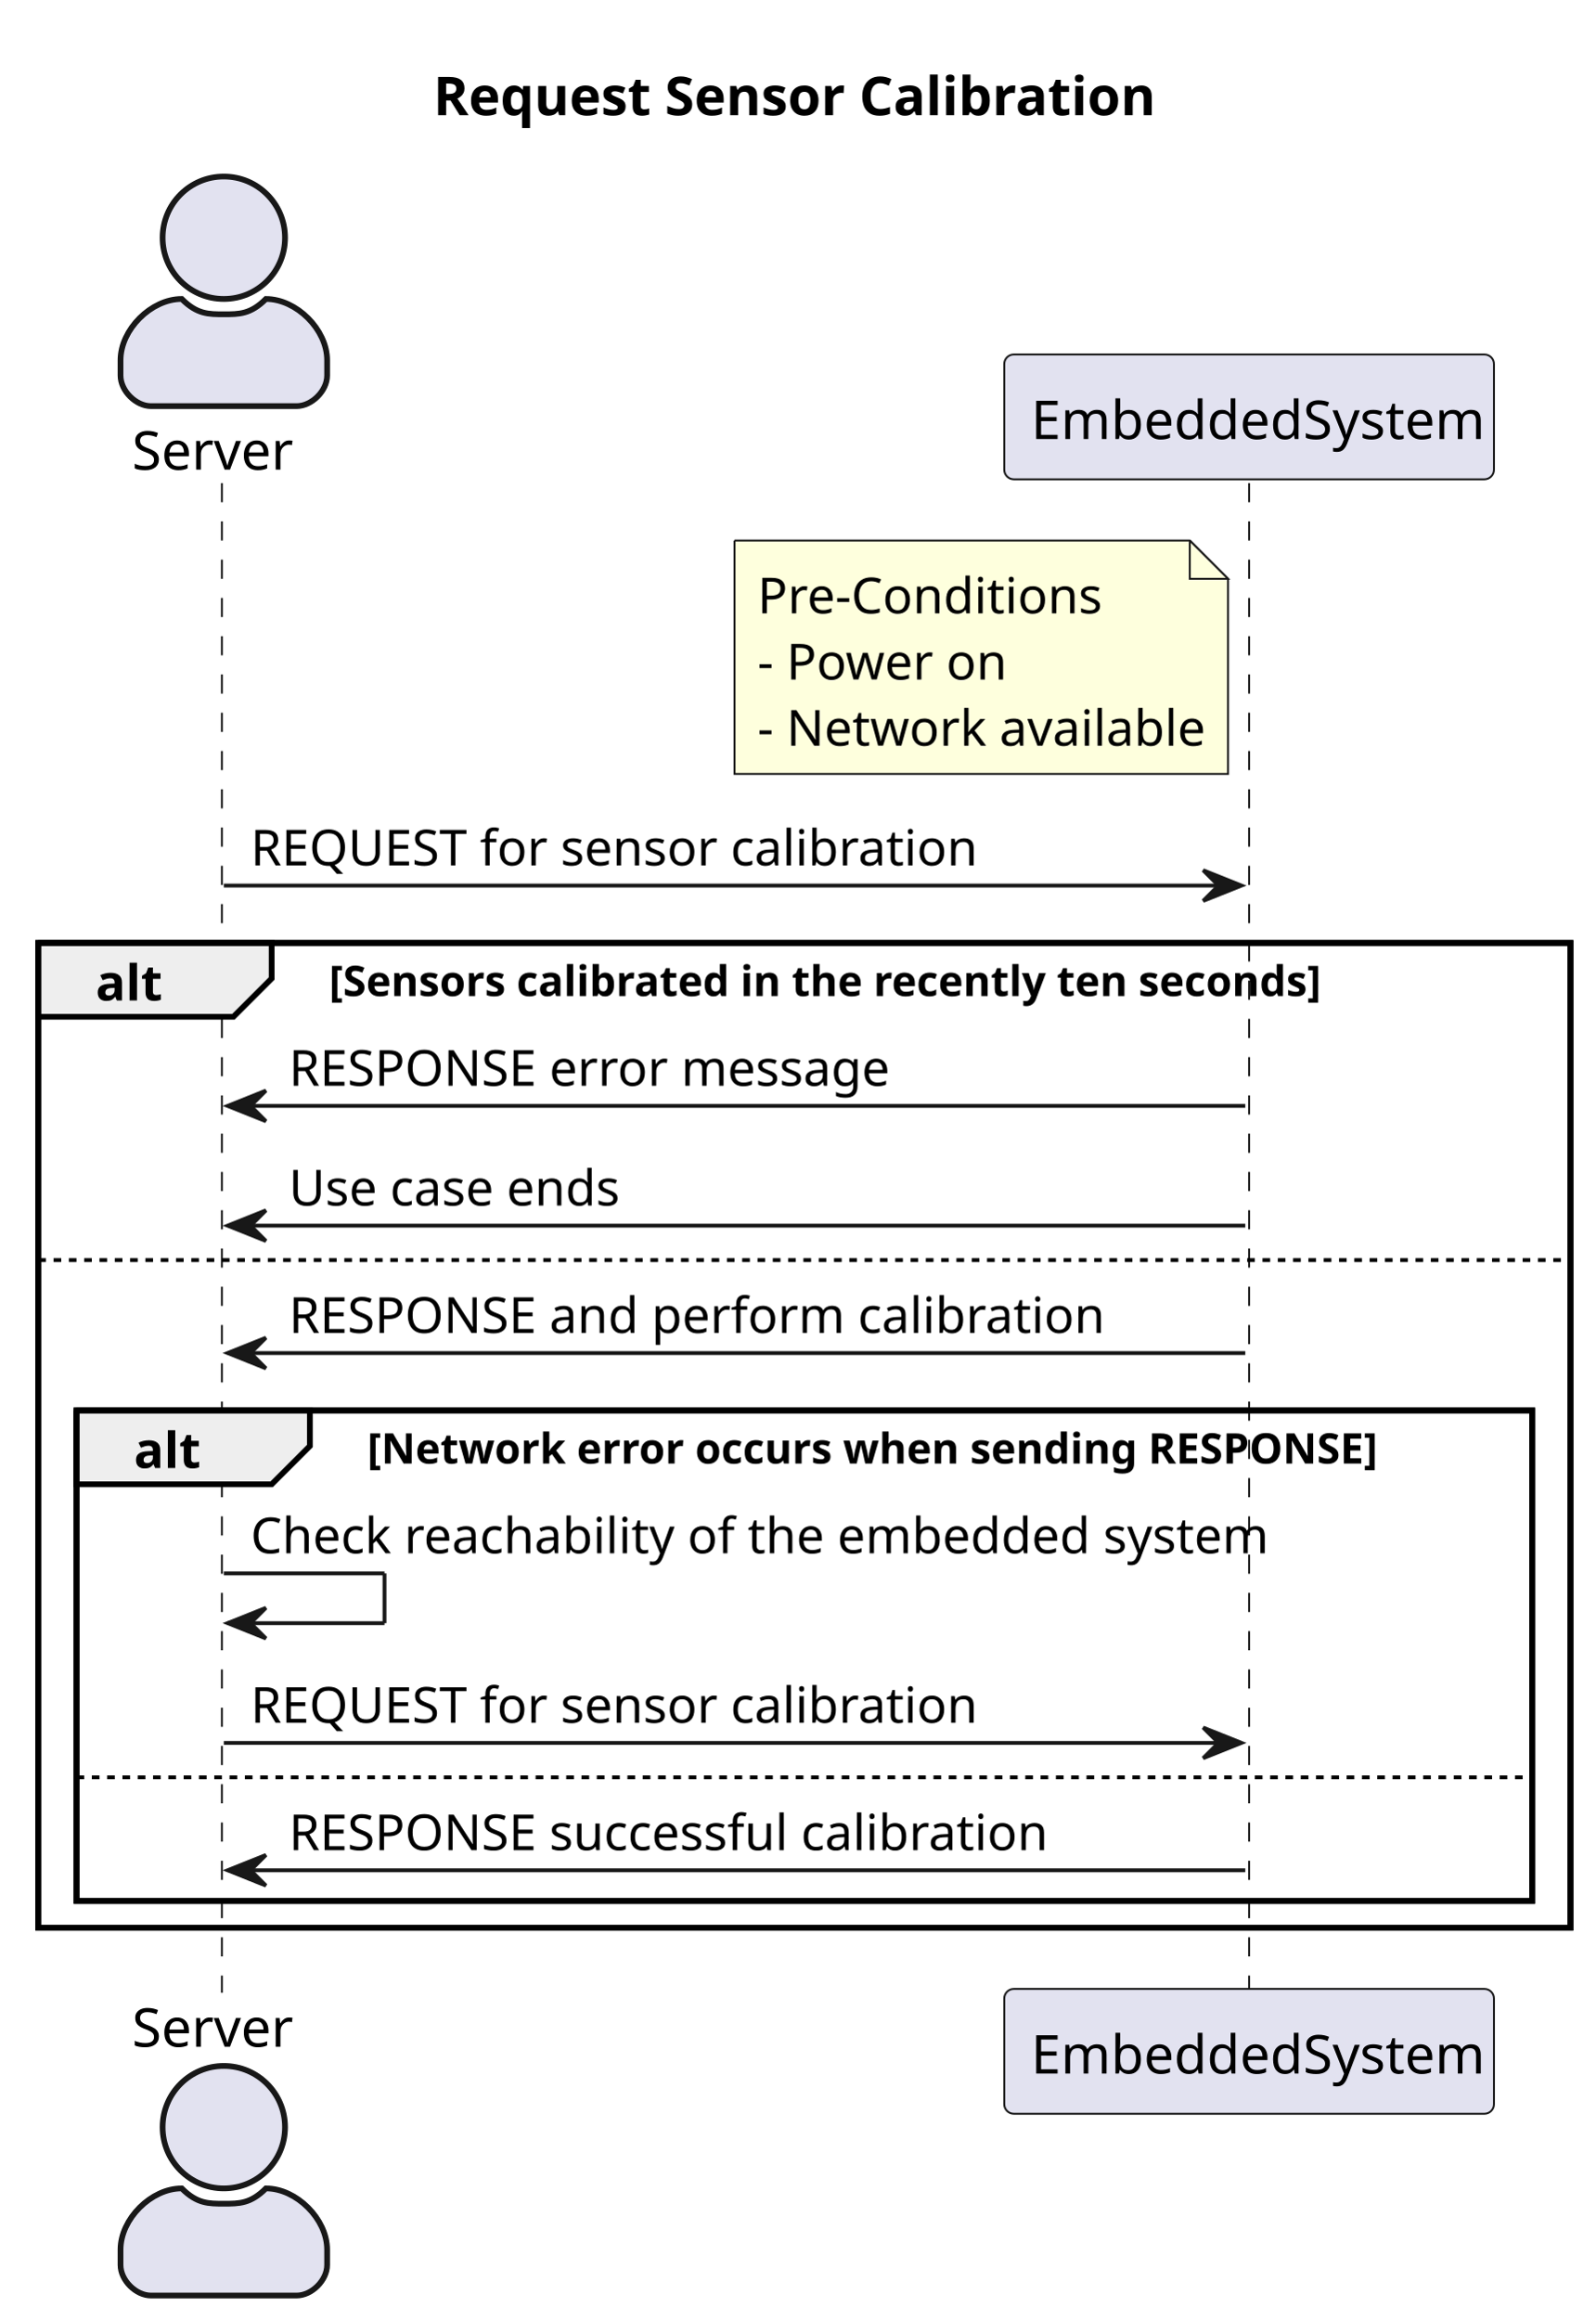
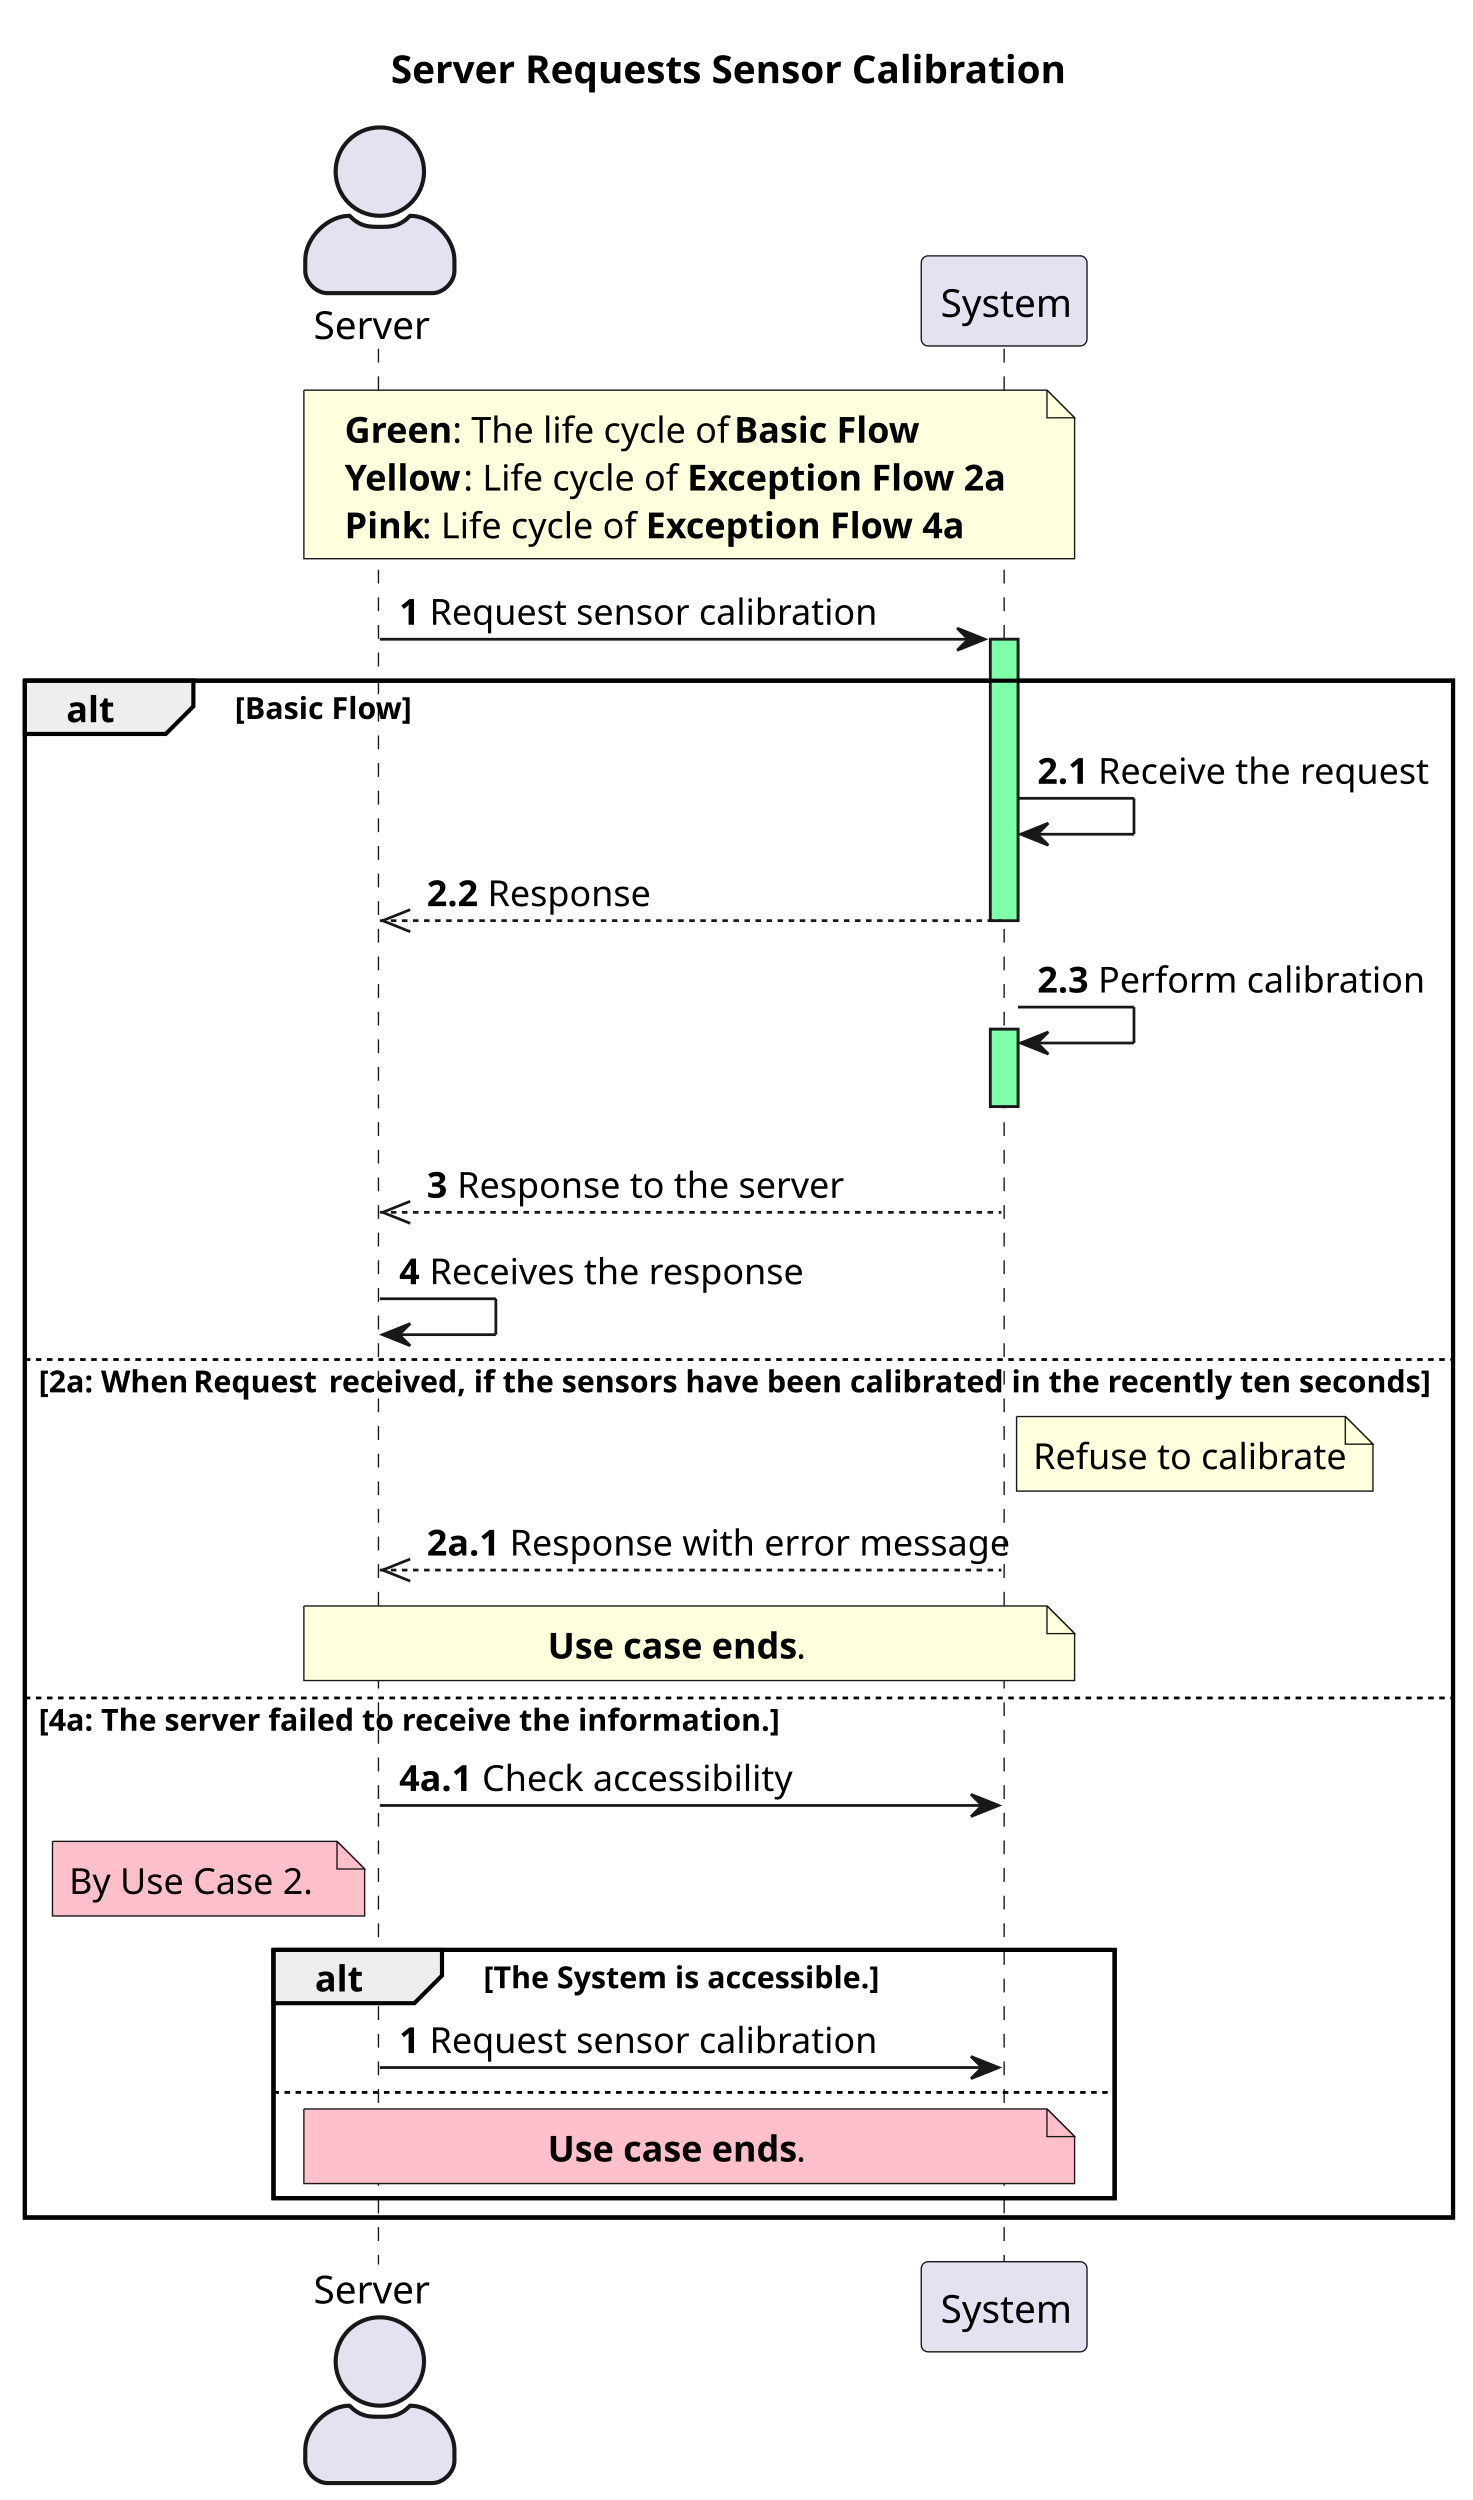
- <svg xmlns="http://www.w3.org/2000/svg" contentStyleType="text/css" height="606px" preserveAspectRatio="none" style="width:417px;height:606px;background:#FFFFFF;" version="1.1" viewBox="0 0 417 606" width="417px" zoomAndPan="magnify">
+ <svg xmlns="http://www.w3.org/2000/svg" contentStyleType="text/css" height="905px" preserveAspectRatio="none" style="width:533px;height:905px;background:#FFFFFF;" version="1.1" viewBox="0 0 533 905" width="533px" zoomAndPan="magnify">
  <defs />
  <g>
-     <text fill="#000000" font-family="sans-serif" font-size="14" font-weight="bold" lengthAdjust="spacing" textLength="193" x="113.25" y="30.107">Request Sensor Calibration</text>
-     <rect fill="none" height="257.328" style="stroke:#000000;stroke-width:1.5;" width="400.5" x="10" y="246.406" />
-     <rect fill="none" height="128.164" style="stroke:#000000;stroke-width:1.5;" width="380.5" x="20" y="368.57" />
-     <line style="stroke:#181818;stroke-width:0.5;stroke-dasharray:5.0,5.0;" x1="58" x2="58" y1="126.242" y2="520.734" />
-     <line style="stroke:#181818;stroke-width:0.5;stroke-dasharray:5.0,5.0;" x1="326.5" x2="326.5" y1="126.242" y2="520.734" />
-     <text fill="#000000" font-family="sans-serif" font-size="14" lengthAdjust="spacing" textLength="42" x="34.5" y="122.728">Server</text>
-     <ellipse cx="58.5" cy="62.121" fill="#E2E2F0" rx="16" ry="16" style="stroke:#181818;stroke-width:1.5;" />
-     <path d="M58.5,82.121 C62.5,82.121 65.5,82.121 69.5,78.121 C77.5,78.121 85.5,86.121 85.5,94.121 L85.5,98.121 C85.5,102.121 81.5,106.121 77.5,106.121 L39.5,106.121 C35.5,106.121 31.5,102.121 31.5,98.121 L31.5,94.121 C31.5,86.121 39.5,78.121 47.5,78.121 C51.5,82.121 54.5,82.121 58.5,82.121 " fill="#E2E2F0" style="stroke:#181818;stroke-width:1.5;" />
-     <text fill="#000000" font-family="sans-serif" font-size="14" lengthAdjust="spacing" textLength="42" x="34.5" y="534.842">Server</text>
-     <ellipse cx="58.5" cy="555.856" fill="#E2E2F0" rx="16" ry="16" style="stroke:#181818;stroke-width:1.5;" />
-     <path d="M58.5,575.856 C62.5,575.856 65.5,575.856 69.5,571.856 C77.5,571.856 85.5,579.856 85.5,587.856 L85.5,591.856 C85.5,595.856 81.5,599.856 77.5,599.856 L39.5,599.856 C35.5,599.856 31.5,595.856 31.5,591.856 L31.5,587.856 C31.5,579.856 39.5,571.856 47.5,571.856 C51.5,575.856 54.5,575.856 58.5,575.856 " fill="#E2E2F0" style="stroke:#181818;stroke-width:1.5;" />
-     <rect fill="#E2E2F0" height="32.621" rx="2.5" ry="2.5" style="stroke:#181818;stroke-width:0.5;" width="128" x="262.5" y="92.621" />
-     <text fill="#000000" font-family="sans-serif" font-size="14" lengthAdjust="spacing" textLength="114" x="269.5" y="114.728">EmbeddedSystem</text>
-     <rect fill="#E2E2F0" height="32.621" rx="2.5" ry="2.5" style="stroke:#181818;stroke-width:0.5;" width="128" x="262.5" y="519.734" />
-     <text fill="#000000" font-family="sans-serif" font-size="14" lengthAdjust="spacing" textLength="114" x="269.5" y="541.842">EmbeddedSystem</text>
-     <path d="M192,141.242 L192,202.242 L321,202.242 L321,151.242 L311,141.242 L192,141.242 " fill="#FEFFDD" style="stroke:#181818;stroke-width:0.5;" />
-     <path d="M311,141.242 L311,151.242 L321,151.242 L311,141.242 " fill="#FEFFDD" style="stroke:#181818;stroke-width:0.5;" />
-     <text fill="#000000" font-family="sans-serif" font-size="13" lengthAdjust="spacing" textLength="85" x="198" y="160.27">Pre-Conditions</text>
-     <text fill="#000000" font-family="sans-serif" font-size="13" lengthAdjust="spacing" textLength="62" x="198" y="177.561">- Power on</text>
-     <text fill="#000000" font-family="sans-serif" font-size="13" lengthAdjust="spacing" textLength="108" x="198" y="194.852">- Network available</text>
-     <polygon fill="#181818" points="314.5,227.406,324.5,231.406,314.5,235.406,318.5,231.406" style="stroke:#181818;stroke-width:1.0;" />
-     <line style="stroke:#181818;stroke-width:1.0;" x1="58.5" x2="320.5" y1="231.406" y2="231.406" />
-     <text fill="#000000" font-family="sans-serif" font-size="13" lengthAdjust="spacing" textLength="186" x="65.5" y="226.144">REQUEST for sensor calibration</text>
-     <path d="M10,246.406 L71,246.406 L71,255.697 L61,265.697 L10,265.697 L10,246.406 " fill="#EEEEEE" style="stroke:#000000;stroke-width:1.5;" />
-     <rect fill="none" height="257.328" style="stroke:#000000;stroke-width:1.5;" width="400.5" x="10" y="246.406" />
-     <text fill="#000000" font-family="sans-serif" font-size="13" font-weight="bold" lengthAdjust="spacing" textLength="16" x="25" y="261.435">alt</text>
-     <text fill="#000000" font-family="sans-serif" font-size="11" font-weight="bold" lengthAdjust="spacing" textLength="266" x="86" y="260.276">[Sensors calibrated in the recently ten seconds]</text>
-     <polygon fill="#181818" points="69.5,284.988,59.5,288.988,69.5,292.988,65.5,288.988" style="stroke:#181818;stroke-width:1.0;" />
-     <line style="stroke:#181818;stroke-width:1.0;" x1="63.5" x2="325.5" y1="288.988" y2="288.988" />
-     <text fill="#000000" font-family="sans-serif" font-size="13" lengthAdjust="spacing" textLength="160" x="75.5" y="283.726">RESPONSE error message</text>
-     <polygon fill="#181818" points="69.5,316.279,59.5,320.279,69.5,324.279,65.5,320.279" style="stroke:#181818;stroke-width:1.0;" />
-     <line style="stroke:#181818;stroke-width:1.0;" x1="63.5" x2="325.5" y1="320.279" y2="320.279" />
-     <text fill="#000000" font-family="sans-serif" font-size="13" lengthAdjust="spacing" textLength="87" x="75.5" y="315.017">Use case ends</text>
-     <line style="stroke:#000000;stroke-width:1.0;stroke-dasharray:2.0,2.0;" x1="10" x2="410.5" y1="329.279" y2="329.279" />
-     <polygon fill="#181818" points="69.5,349.57,59.5,353.57,69.5,357.57,65.5,353.57" style="stroke:#181818;stroke-width:1.0;" />
-     <line style="stroke:#181818;stroke-width:1.0;" x1="63.5" x2="325.5" y1="353.57" y2="353.57" />
-     <text fill="#000000" font-family="sans-serif" font-size="13" lengthAdjust="spacing" textLength="208" x="75.5" y="348.308">RESPONSE and perform calibration</text>
-     <path d="M20,368.57 L81,368.57 L81,377.861 L71,387.861 L20,387.861 L20,368.57 " fill="#EEEEEE" style="stroke:#000000;stroke-width:1.5;" />
-     <rect fill="none" height="128.164" style="stroke:#000000;stroke-width:1.5;" width="380.5" x="20" y="368.57" />
-     <text fill="#000000" font-family="sans-serif" font-size="13" font-weight="bold" lengthAdjust="spacing" textLength="16" x="35" y="383.599">alt</text>
-     <text fill="#000000" font-family="sans-serif" font-size="11" font-weight="bold" lengthAdjust="spacing" textLength="268" x="96" y="382.44">[Network error occurs when sending RESPONSE]</text>
-     <line style="stroke:#181818;stroke-width:1.0;" x1="58.5" x2="100.5" y1="411.152" y2="411.152" />
-     <line style="stroke:#181818;stroke-width:1.0;" x1="100.5" x2="100.5" y1="411.152" y2="424.152" />
-     <line style="stroke:#181818;stroke-width:1.0;" x1="59.5" x2="100.5" y1="424.152" y2="424.152" />
-     <polygon fill="#181818" points="69.5,420.152,59.5,424.152,69.5,428.152,65.5,424.152" style="stroke:#181818;stroke-width:1.0;" />
-     <text fill="#000000" font-family="sans-serif" font-size="13" lengthAdjust="spacing" textLength="254" x="65.5" y="405.89">Check reachability of the embedded system</text>
-     <polygon fill="#181818" points="314.5,451.443,324.5,455.443,314.5,459.443,318.5,455.443" style="stroke:#181818;stroke-width:1.0;" />
-     <line style="stroke:#181818;stroke-width:1.0;" x1="58.5" x2="320.5" y1="455.443" y2="455.443" />
-     <text fill="#000000" font-family="sans-serif" font-size="13" lengthAdjust="spacing" textLength="186" x="65.5" y="450.181">REQUEST for sensor calibration</text>
-     <line style="stroke:#000000;stroke-width:1.0;stroke-dasharray:2.0,2.0;" x1="20" x2="400.5" y1="464.443" y2="464.443" />
-     <polygon fill="#181818" points="69.5,484.734,59.5,488.734,69.5,492.734,65.5,488.734" style="stroke:#181818;stroke-width:1.0;" />
-     <line style="stroke:#181818;stroke-width:1.0;" x1="63.5" x2="325.5" y1="488.734" y2="488.734" />
-     <text fill="#000000" font-family="sans-serif" font-size="13" lengthAdjust="spacing" textLength="202" x="75.5" y="483.472">RESPONSE successful calibration</text>
+     <text fill="#000000" font-family="sans-serif" font-size="14" font-weight="bold" lengthAdjust="spacing" textLength="253" x="141.5" y="30.107">Server Requests Sensor Calibration</text>
+     <rect fill="#7FFFAA" height="101.873" style="stroke:#181818;stroke-width:1.0;" width="10" x="358.5" y="231.406" />
+     <rect fill="#7FFFAA" height="28" style="stroke:#181818;stroke-width:1.0;" width="10" x="358.5" y="372.57" />
+     <rect fill="none" height="556.336" style="stroke:#000000;stroke-width:1.5;" width="517" x="9" y="246.406" />
+     <rect fill="none" height="89.873" style="stroke:#000000;stroke-width:1.5;" width="304.5" x="99" y="705.869" />
+     <line style="stroke:#181818;stroke-width:0.5;stroke-dasharray:5.0,5.0;" x1="137" x2="137" y1="126.242" y2="819.742" />
+     <line style="stroke:#181818;stroke-width:0.5;stroke-dasharray:5.0,5.0;" x1="363.5" x2="363.5" y1="126.242" y2="819.742" />
+     <text fill="#000000" font-family="sans-serif" font-size="14" lengthAdjust="spacing" textLength="42" x="113.5" y="122.728">Server</text>
+     <ellipse cx="137.5" cy="62.121" fill="#E2E2F0" rx="16" ry="16" style="stroke:#181818;stroke-width:1.5;" />
+     <path d="M137.5,82.121 C141.5,82.121 144.5,82.121 148.5,78.121 C156.5,78.121 164.5,86.121 164.5,94.121 L164.5,98.121 C164.5,102.121 160.5,106.121 156.5,106.121 L118.5,106.121 C114.5,106.121 110.5,102.121 110.5,98.121 L110.5,94.121 C110.5,86.121 118.5,78.121 126.5,78.121 C130.5,82.121 133.5,82.121 137.5,82.121 " fill="#E2E2F0" style="stroke:#181818;stroke-width:1.5;" />
+     <text fill="#000000" font-family="sans-serif" font-size="14" lengthAdjust="spacing" textLength="42" x="113.5" y="833.85">Server</text>
+     <ellipse cx="137.5" cy="854.863" fill="#E2E2F0" rx="16" ry="16" style="stroke:#181818;stroke-width:1.5;" />
+     <path d="M137.5,874.863 C141.5,874.863 144.5,874.863 148.5,870.863 C156.5,870.863 164.5,878.863 164.5,886.863 L164.5,890.863 C164.5,894.863 160.5,898.863 156.5,898.863 L118.5,898.863 C114.5,898.863 110.5,894.863 110.5,890.863 L110.5,886.863 C110.5,878.863 118.5,870.863 126.5,870.863 C130.5,874.863 133.5,874.863 137.5,874.863 " fill="#E2E2F0" style="stroke:#181818;stroke-width:1.5;" />
+     <rect fill="#E2E2F0" height="32.621" rx="2.5" ry="2.5" style="stroke:#181818;stroke-width:0.5;" width="60" x="333.5" y="92.621" />
+     <text fill="#000000" font-family="sans-serif" font-size="14" lengthAdjust="spacing" textLength="46" x="340.5" y="114.728">System</text>
+     <rect fill="#E2E2F0" height="32.621" rx="2.5" ry="2.5" style="stroke:#181818;stroke-width:0.5;" width="60" x="333.5" y="818.742" />
+     <text fill="#000000" font-family="sans-serif" font-size="14" lengthAdjust="spacing" textLength="46" x="340.5" y="840.85">System</text>
+     <rect fill="#7FFFAA" height="101.873" style="stroke:#181818;stroke-width:1.0;" width="10" x="358.5" y="231.406" />
+     <rect fill="#7FFFAA" height="28" style="stroke:#181818;stroke-width:1.0;" width="10" x="358.5" y="372.57" />
+     <path d="M110,141.242 L110,202.242 L389,202.242 L389,151.242 L379,141.242 L110,141.242 " fill="#FEFFDD" style="stroke:#181818;stroke-width:0.5;" />
+     <path d="M379,141.242 L379,151.242 L389,151.242 L379,141.242 " fill="#FEFFDD" style="stroke:#181818;stroke-width:0.5;" />
+     <text fill="#000000" font-family="sans-serif" font-size="13" font-weight="bold" lengthAdjust="spacing" textLength="39" x="124.75" y="160.27">Green</text>
+     <text fill="#000000" font-family="sans-serif" font-size="13" lengthAdjust="spacing" textLength="98" x="163.75" y="160.27">: The life cycle of</text>
+     <text fill="#000000" font-family="sans-serif" font-size="13" font-weight="bold" lengthAdjust="spacing" textLength="69" x="265.75" y="160.27">Basic Flow</text>
+     <text fill="#000000" font-family="sans-serif" font-size="13" font-weight="bold" lengthAdjust="spacing" textLength="43" x="124.75" y="177.561">Yellow</text>
+     <text fill="#000000" font-family="sans-serif" font-size="13" lengthAdjust="spacing" textLength="77" x="167.75" y="177.561">: Life cycle of</text>
+     <text fill="#000000" font-family="sans-serif" font-size="13" font-weight="bold" lengthAdjust="spacing" textLength="117" x="248.75" y="177.561">Exception Flow 2a</text>
+     <text fill="#000000" font-family="sans-serif" font-size="13" font-weight="bold" lengthAdjust="spacing" textLength="28" x="124.75" y="194.852">Pink</text>
+     <text fill="#000000" font-family="sans-serif" font-size="13" lengthAdjust="spacing" textLength="77" x="152.75" y="194.852">: Life cycle of</text>
+     <text fill="#000000" font-family="sans-serif" font-size="13" font-weight="bold" lengthAdjust="spacing" textLength="117" x="233.75" y="194.852">Exception Flow 4a</text>
+     <polygon fill="#181818" points="346.5,227.406,356.5,231.406,346.5,235.406,350.5,231.406" style="stroke:#181818;stroke-width:1.0;" />
+     <line style="stroke:#181818;stroke-width:1.0;" x1="137.5" x2="352.5" y1="231.406" y2="231.406" />
+     <text fill="#000000" font-family="sans-serif" font-size="13" font-weight="bold" lengthAdjust="spacing" textLength="7" x="144.5" y="226.144">1</text>
+     <text fill="#000000" font-family="sans-serif" font-size="13" lengthAdjust="spacing" textLength="154" x="155.5" y="226.144">Request sensor calibration</text>
+     <path d="M9,246.406 L70,246.406 L70,255.697 L60,265.697 L9,265.697 L9,246.406 " fill="#EEEEEE" style="stroke:#000000;stroke-width:1.5;" />
+     <rect fill="none" height="556.336" style="stroke:#000000;stroke-width:1.5;" width="517" x="9" y="246.406" />
+     <text fill="#000000" font-family="sans-serif" font-size="13" font-weight="bold" lengthAdjust="spacing" textLength="16" x="24" y="261.435">alt</text>
+     <text fill="#000000" font-family="sans-serif" font-size="11" font-weight="bold" lengthAdjust="spacing" textLength="66" x="85" y="260.276">[Basic Flow]</text>
+     <line style="stroke:#181818;stroke-width:1.0;" x1="368.5" x2="410.5" y1="288.988" y2="288.988" />
+     <line style="stroke:#181818;stroke-width:1.0;" x1="410.5" x2="410.5" y1="288.988" y2="301.988" />
+     <line style="stroke:#181818;stroke-width:1.0;" x1="369.5" x2="410.5" y1="301.988" y2="301.988" />
+     <polygon fill="#181818" points="379.5,297.988,369.5,301.988,379.5,305.988,375.5,301.988" style="stroke:#181818;stroke-width:1.0;" />
+     <text fill="#000000" font-family="sans-serif" font-size="13" font-weight="bold" lengthAdjust="spacing" textLength="18" x="375.5" y="283.726">2.1</text>
+     <text fill="#000000" font-family="sans-serif" font-size="13" lengthAdjust="spacing" textLength="114" x="397.5" y="283.726">Receive the request</text>
+     <line style="stroke:#181818;stroke-width:1.0;" x1="138.5" x2="148.5" y1="333.279" y2="329.279" />
+     <line style="stroke:#181818;stroke-width:1.0;" x1="138.5" x2="148.5" y1="333.279" y2="337.279" />
+     <line style="stroke:#181818;stroke-width:1.0;stroke-dasharray:2.0,2.0;" x1="137.5" x2="362.5" y1="333.279" y2="333.279" />
+     <text fill="#000000" font-family="sans-serif" font-size="13" font-weight="bold" lengthAdjust="spacing" textLength="18" x="154.5" y="328.017">2.2</text>
+     <text fill="#000000" font-family="sans-serif" font-size="13" lengthAdjust="spacing" textLength="58" x="176.5" y="328.017">Response</text>
+     <line style="stroke:#181818;stroke-width:1.0;" x1="368.5" x2="410.5" y1="364.57" y2="364.57" />
+     <line style="stroke:#181818;stroke-width:1.0;" x1="410.5" x2="410.5" y1="364.57" y2="377.57" />
+     <line style="stroke:#181818;stroke-width:1.0;" x1="369.5" x2="410.5" y1="377.57" y2="377.57" />
+     <polygon fill="#181818" points="379.5,373.57,369.5,377.57,379.5,381.57,375.5,377.57" style="stroke:#181818;stroke-width:1.0;" />
+     <text fill="#000000" font-family="sans-serif" font-size="13" font-weight="bold" lengthAdjust="spacing" textLength="18" x="375.5" y="359.308">2.3</text>
+     <text fill="#000000" font-family="sans-serif" font-size="13" lengthAdjust="spacing" textLength="108" x="397.5" y="359.308">Perform calibration</text>
+     <line style="stroke:#181818;stroke-width:1.0;" x1="138.5" x2="148.5" y1="438.861" y2="434.861" />
+     <line style="stroke:#181818;stroke-width:1.0;" x1="138.5" x2="148.5" y1="438.861" y2="442.861" />
+     <line style="stroke:#181818;stroke-width:1.0;stroke-dasharray:2.0,2.0;" x1="137.5" x2="362.5" y1="438.861" y2="438.861" />
+     <text fill="#000000" font-family="sans-serif" font-size="13" font-weight="bold" lengthAdjust="spacing" textLength="7" x="154.5" y="433.599">3</text>
+     <text fill="#000000" font-family="sans-serif" font-size="13" lengthAdjust="spacing" textLength="133" x="165.5" y="433.599">Response to the server</text>
+     <line style="stroke:#181818;stroke-width:1.0;" x1="137.5" x2="179.5" y1="470.152" y2="470.152" />
+     <line style="stroke:#181818;stroke-width:1.0;" x1="179.5" x2="179.5" y1="470.152" y2="483.152" />
+     <line style="stroke:#181818;stroke-width:1.0;" x1="138.5" x2="179.5" y1="483.152" y2="483.152" />
+     <polygon fill="#181818" points="148.5,479.152,138.5,483.152,148.5,487.152,144.5,483.152" style="stroke:#181818;stroke-width:1.0;" />
+     <text fill="#000000" font-family="sans-serif" font-size="13" font-weight="bold" lengthAdjust="spacing" textLength="7" x="144.5" y="464.89">4</text>
+     <text fill="#000000" font-family="sans-serif" font-size="13" lengthAdjust="spacing" textLength="131" x="155.5" y="464.89">Receives the response</text>
+     <line style="stroke:#000000;stroke-width:1.0;stroke-dasharray:2.0,2.0;" x1="9" x2="526" y1="492.152" y2="492.152" />
+     <text fill="#000000" font-family="sans-serif" font-size="11" font-weight="bold" lengthAdjust="spacing" textLength="53" x="14" y="504.022">[2a: When</text>
+     <text fill="#000000" font-family="sans-serif" font-size="11" font-weight="bold" lengthAdjust="spacing" textLength="46" x="70" y="504.022">Request</text>
+     <text fill="#000000" font-family="sans-serif" font-size="11" font-weight="bold" lengthAdjust="spacing" textLength="407" x="119" y="504.022">received, if the sensors have been calibrated in the recently ten seconds]</text>
+     <path d="M368,512.783 L368,539.783 L497,539.783 L497,522.783 L487,512.783 L368,512.783 " fill="#FEFFDD" style="stroke:#181818;stroke-width:0.5;" />
+     <path d="M487,512.783 L487,522.783 L497,522.783 L487,512.783 " fill="#FEFFDD" style="stroke:#181818;stroke-width:0.5;" />
+     <text fill="#000000" font-family="sans-serif" font-size="13" lengthAdjust="spacing" textLength="108" x="374" y="531.812">Refuse to calibrate</text>
+     <line style="stroke:#181818;stroke-width:1.0;" x1="138.5" x2="148.5" y1="568.365" y2="564.365" />
+     <line style="stroke:#181818;stroke-width:1.0;" x1="138.5" x2="148.5" y1="568.365" y2="572.365" />
+     <line style="stroke:#181818;stroke-width:1.0;stroke-dasharray:2.0,2.0;" x1="137.5" x2="362.5" y1="568.365" y2="568.365" />
+     <text fill="#000000" font-family="sans-serif" font-size="13" font-weight="bold" lengthAdjust="spacing" textLength="26" x="154.5" y="563.102">2a.1</text>
+     <text fill="#000000" font-family="sans-serif" font-size="13" lengthAdjust="spacing" textLength="172" x="184.5" y="563.102">Response with error message</text>
+     <path d="M110,581.365 L110,608.365 L389,608.365 L389,591.365 L379,581.365 L110,581.365 " fill="#FEFFDD" style="stroke:#181818;stroke-width:0.5;" />
+     <path d="M379,581.365 L379,591.365 L389,591.365 L379,581.365 " fill="#FEFFDD" style="stroke:#181818;stroke-width:0.5;" />
+     <text fill="#000000" font-family="sans-serif" font-size="13" font-weight="bold" lengthAdjust="spacing" textLength="90" x="198.25" y="600.394">Use case ends</text>
+     <text fill="#000000" font-family="sans-serif" font-size="13" lengthAdjust="spacing" textLength="4" x="288.25" y="600.394">.</text>
+     <line style="stroke:#000000;stroke-width:1.0;stroke-dasharray:2.0,2.0;" x1="9" x2="526" y1="614.656" y2="614.656" />
+     <text fill="#000000" font-family="sans-serif" font-size="11" font-weight="bold" lengthAdjust="spacing" textLength="269" x="14" y="626.526">[4a: The server failed to receive the information.]</text>
+     <polygon fill="#181818" points="351.5,649.578,361.5,653.578,351.5,657.578,355.5,653.578" style="stroke:#181818;stroke-width:1.0;" />
+     <line style="stroke:#181818;stroke-width:1.0;" x1="137.5" x2="357.5" y1="653.578" y2="653.578" />
+     <text fill="#000000" font-family="sans-serif" font-size="13" font-weight="bold" lengthAdjust="spacing" textLength="26" x="144.5" y="648.315">4a.1</text>
+     <text fill="#000000" font-family="sans-serif" font-size="13" lengthAdjust="spacing" textLength="113" x="174.5" y="648.315">Check accessibility</text>
+     <path d="M19,666.578 L19,693.578 L132,693.578 L132,676.578 L122,666.578 L19,666.578 " fill="#FFC0CB" style="stroke:#181818;stroke-width:0.5;" />
+     <path d="M122,666.578 L122,676.578 L132,676.578 L122,666.578 " fill="#FFC0CB" style="stroke:#181818;stroke-width:0.5;" />
+     <text fill="#000000" font-family="sans-serif" font-size="13" lengthAdjust="spacing" textLength="92" x="25" y="685.606">By Use Case 2.</text>
+     <path d="M99,705.869 L160,705.869 L160,715.16 L150,725.16 L99,725.16 L99,705.869 " fill="#EEEEEE" style="stroke:#000000;stroke-width:1.5;" />
+     <rect fill="none" height="89.873" style="stroke:#000000;stroke-width:1.5;" width="304.5" x="99" y="705.869" />
+     <text fill="#000000" font-family="sans-serif" font-size="13" font-weight="bold" lengthAdjust="spacing" textLength="16" x="114" y="720.898">alt</text>
+     <text fill="#000000" font-family="sans-serif" font-size="11" font-weight="bold" lengthAdjust="spacing" textLength="152" x="175" y="719.739">[The System is accessible.]</text>
+     <polygon fill="#181818" points="351.5,744.451,361.5,748.451,351.5,752.451,355.5,748.451" style="stroke:#181818;stroke-width:1.0;" />
+     <line style="stroke:#181818;stroke-width:1.0;" x1="137.5" x2="357.5" y1="748.451" y2="748.451" />
+     <text fill="#000000" font-family="sans-serif" font-size="13" font-weight="bold" lengthAdjust="spacing" textLength="7" x="144.5" y="743.188">1</text>
+     <text fill="#000000" font-family="sans-serif" font-size="13" lengthAdjust="spacing" textLength="154" x="155.5" y="743.188">Request sensor calibration</text>
+     <line style="stroke:#000000;stroke-width:1.0;stroke-dasharray:2.0,2.0;" x1="99" x2="403.5" y1="757.451" y2="757.451" />
+     <path d="M110,763.451 L110,790.451 L389,790.451 L389,773.451 L379,763.451 L110,763.451 " fill="#FFC0CB" style="stroke:#181818;stroke-width:0.5;" />
+     <path d="M379,763.451 L379,773.451 L389,773.451 L379,763.451 " fill="#FFC0CB" style="stroke:#181818;stroke-width:0.5;" />
+     <text fill="#000000" font-family="sans-serif" font-size="13" font-weight="bold" lengthAdjust="spacing" textLength="90" x="198.25" y="782.48">Use case ends</text>
+     <text fill="#000000" font-family="sans-serif" font-size="13" lengthAdjust="spacing" textLength="4" x="288.25" y="782.48">.</text>
  </g>
</svg>
